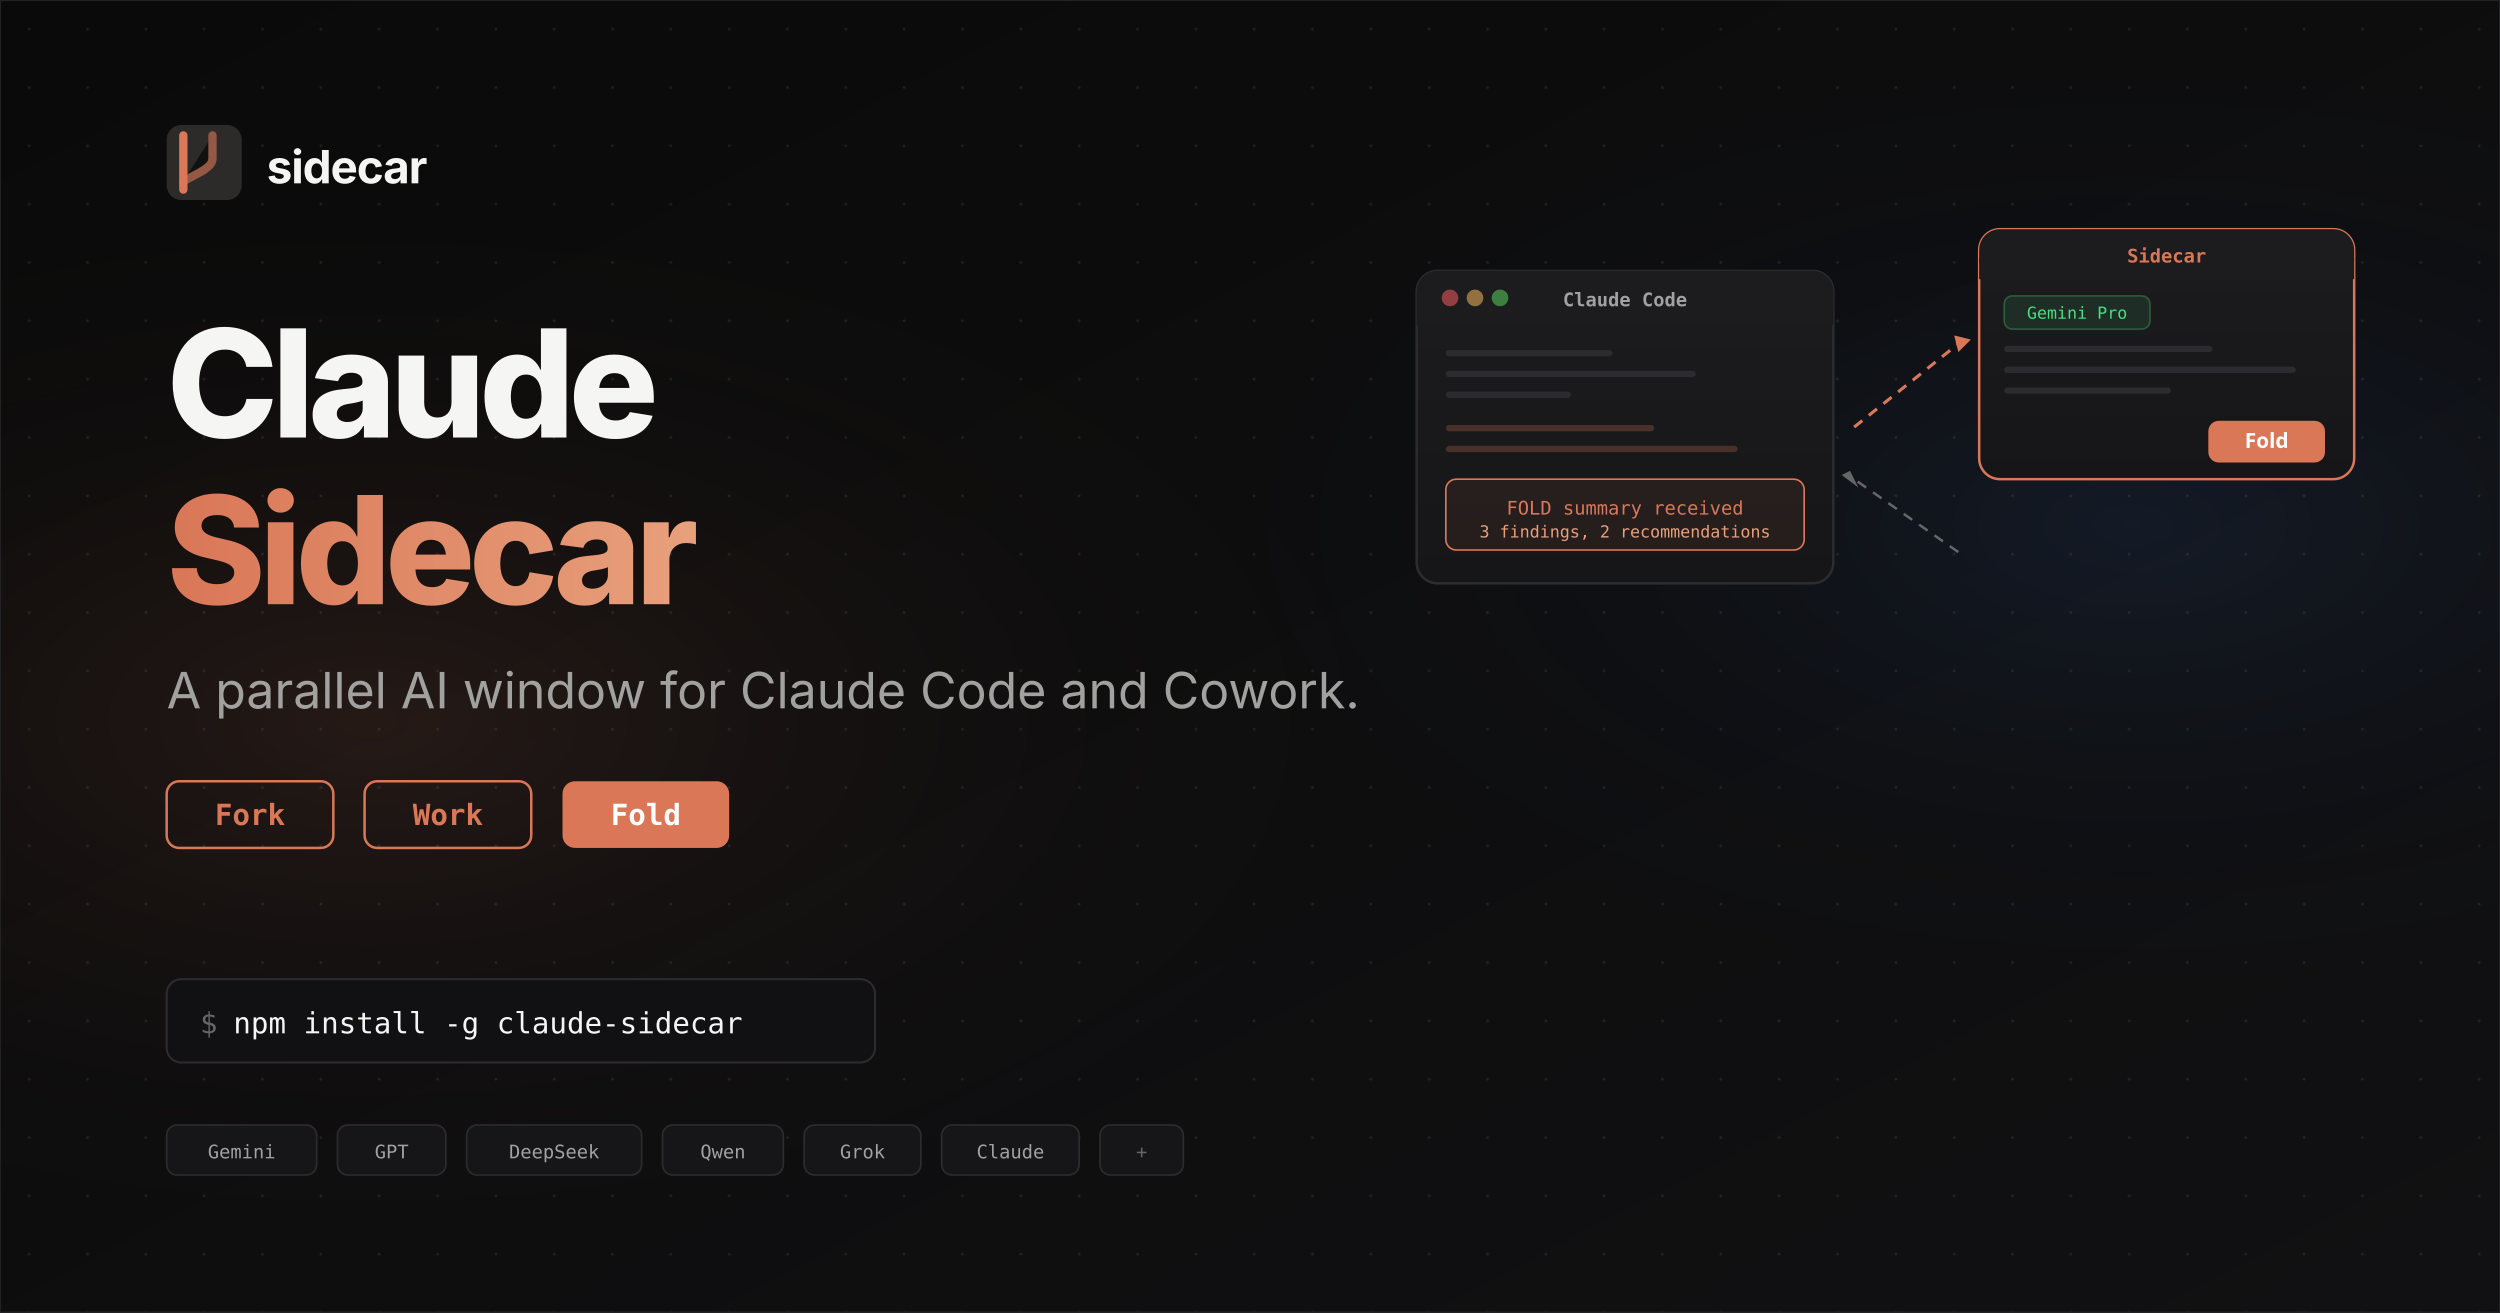
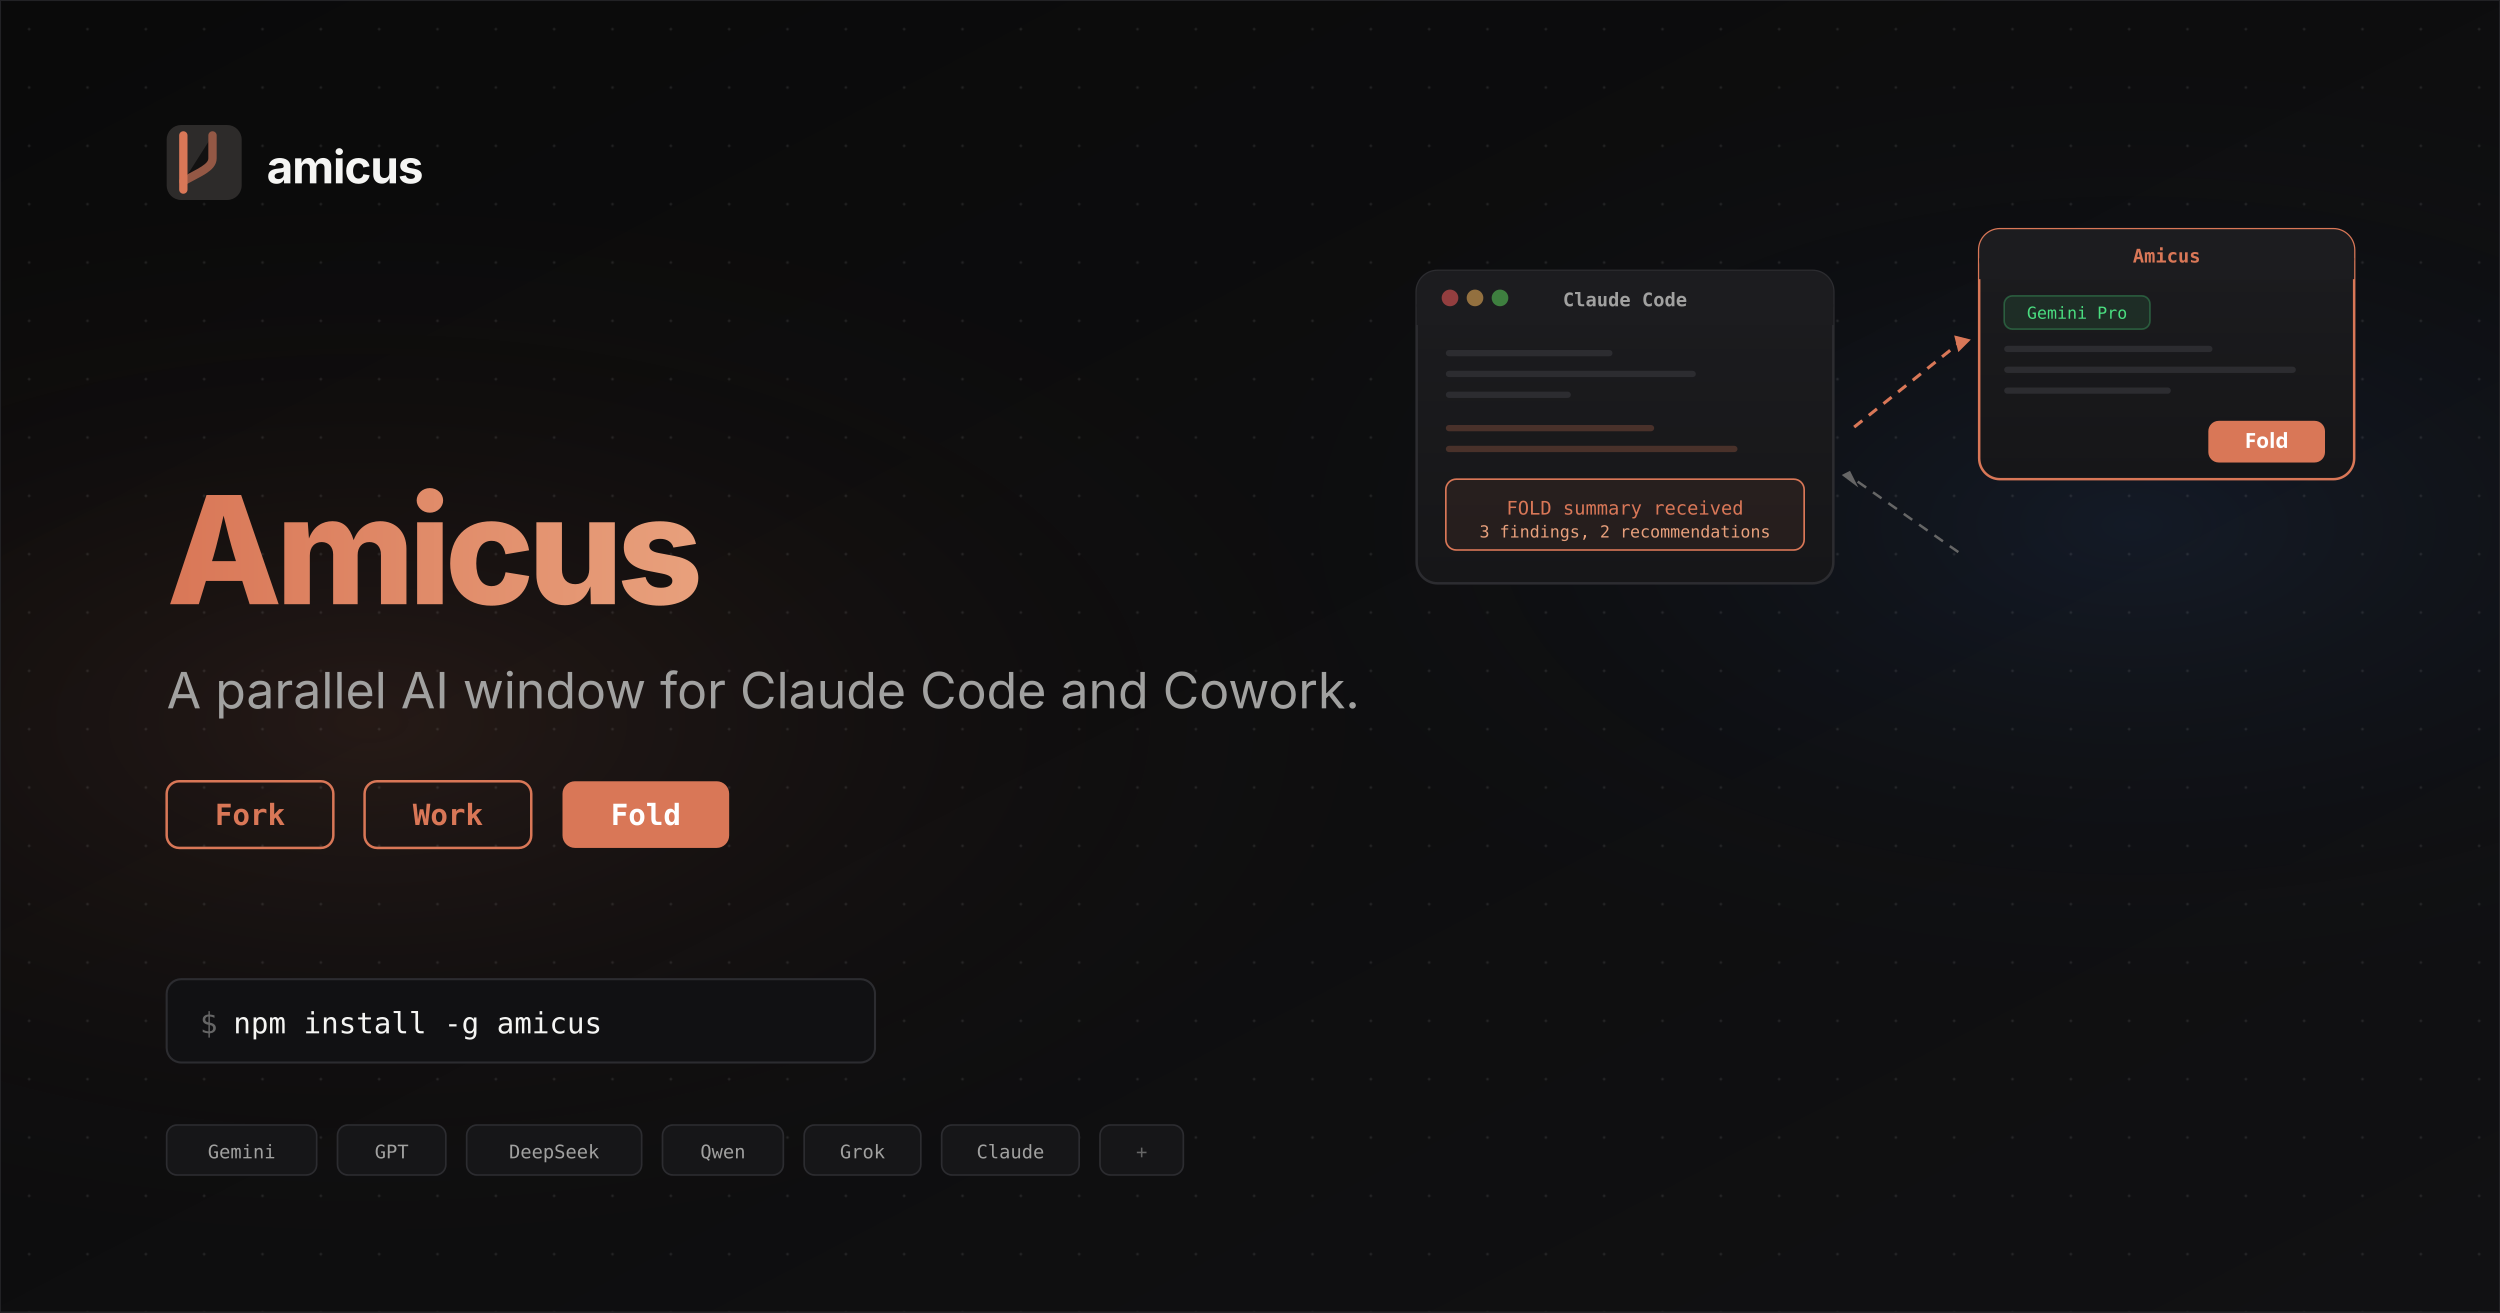
<svg xmlns="http://www.w3.org/2000/svg" viewBox="0 0 1200 630" width="1200" height="630">
  <defs>
    <linearGradient id="bg" x1="0%" y1="0%" x2="100%" y2="100%">
      <stop offset="0%" stop-color="#0a0a0a" />
      <stop offset="100%" stop-color="#111113" />
    </linearGradient>
    <linearGradient id="accent-grad" x1="0%" y1="0%" x2="100%" y2="0%">
      <stop offset="0%" stop-color="#D97757" />
      <stop offset="100%" stop-color="#E8A07C" />
    </linearGradient>
    <linearGradient id="box-grad" x1="0%" y1="0%" x2="0%" y2="100%">
      <stop offset="0%" stop-color="#1c1c1f" />
      <stop offset="100%" stop-color="#161618" />
    </linearGradient>
    <radialGradient id="glow-left" cx="15%" cy="55%" r="45%">
      <stop offset="0%" stop-color="rgba(217,119,87,0.12)" />
      <stop offset="100%" stop-color="transparent" />
    </radialGradient>
    <radialGradient id="glow-right" cx="85%" cy="40%" r="40%">
      <stop offset="0%" stop-color="rgba(66,133,244,0.10)" />
      <stop offset="100%" stop-color="transparent" />
    </radialGradient>
  </defs>
  <rect width="1200" height="630" fill="url(#bg)" />
  <rect width="1200" height="630" fill="url(#glow-left)" />
  <rect width="1200" height="630" fill="url(#glow-right)" />
  <pattern id="dots" x="0" y="0" width="28" height="28" patternUnits="userSpaceOnUse">
    <circle cx="14" cy="14" r="0.7" fill="rgba(255,255,255,0.08)" />
  </pattern>
  <rect width="1200" height="630" fill="url(#dots)" />
  <rect x="0" y="0" width="1200" height="630" fill="none" stroke="#222225" stroke-width="1" />
  <g transform="translate(80, 60)">
    <rect width="36" height="36" rx="7" fill="#2D2B2A" />
    <line x1="8" y1="5" x2="8" y2="31" stroke="#D97757" stroke-width="4" stroke-linecap="round" />
    <path d="M22 5v11c0 4.5-6.5 6.8-14 11" stroke="#D97757" stroke-width="4" stroke-linecap="round" opacity="0.6" />
  </g>
-   <text x="128" y="88" font-family="system-ui, -apple-system, sans-serif" font-size="22" font-weight="700" fill="#f5f5f3" letter-spacing="-0.5">sidecar</text>
-   <text x="80" y="210" font-family="system-ui, -apple-system, sans-serif" font-size="72" font-weight="800" fill="#f5f5f3" letter-spacing="-3">Claude</text>
-   <text x="80" y="290" font-family="system-ui, -apple-system, sans-serif" font-size="72" font-weight="800" fill="url(#accent-grad)" letter-spacing="-3">Sidecar</text>
+   <text x="128" y="88" font-family="system-ui, -apple-system, sans-serif" font-size="22" font-weight="700" fill="#f5f5f3" letter-spacing="-0.5">amicus</text>
+   <text x="80" y="290" font-family="system-ui, -apple-system, sans-serif" font-size="72" font-weight="800" fill="url(#accent-grad)" letter-spacing="-3">Amicus</text>
  <text x="80" y="340" font-family="system-ui, -apple-system, sans-serif" font-size="24" font-weight="400" fill="#a1a1a0">A parallel AI window for Claude Code and Cowork.</text>
  <g transform="translate(80, 375)">
    <rect width="80" height="32" rx="6" fill="none" stroke="#D97757" stroke-width="1.2" />
    <text x="40" y="21" font-family="monospace" font-size="14" font-weight="600" fill="#D97757" text-anchor="middle">Fork</text>
  </g>
  <g transform="translate(175, 375)">
    <rect width="80" height="32" rx="6" fill="none" stroke="#D97757" stroke-width="1.2" />
    <text x="40" y="21" font-family="monospace" font-size="14" font-weight="600" fill="#D97757" text-anchor="middle">Work</text>
  </g>
  <g transform="translate(270, 375)">
    <rect width="80" height="32" rx="6" fill="#D97757" />
    <text x="40" y="21" font-family="monospace" font-size="14" font-weight="600" fill="#fff" text-anchor="middle">Fold</text>
  </g>
  <g transform="translate(680, 130)">
    <rect width="200" height="150" rx="10" fill="url(#box-grad)" stroke="#2c2c30" stroke-width="1.2" />
    <rect width="200" height="26" rx="10" fill="#1c1c1f" />
    <rect y="16" width="200" height="10" fill="#1c1c1f" />
    <circle cx="16" cy="13" r="4" fill="#e25555" opacity="0.6" />
    <circle cx="28" cy="13" r="4" fill="#e2a855" opacity="0.6" />
    <circle cx="40" cy="13" r="4" fill="#55c255" opacity="0.6" />
    <text x="100" y="17" text-anchor="middle" font-family="monospace" font-size="9" font-weight="600" fill="#a1a1a0">Claude Code</text>
    <rect x="14" y="38" width="80" height="3" rx="1.5" fill="#2c2c30" />
    <rect x="14" y="48" width="120" height="3" rx="1.5" fill="#2c2c30" />
    <rect x="14" y="58" width="60" height="3" rx="1.5" fill="#2c2c30" />
    <rect x="14" y="74" width="100" height="3" rx="1.5" fill="#D97757" opacity="0.25" />
    <rect x="14" y="84" width="140" height="3" rx="1.5" fill="#D97757" opacity="0.25" />
    <rect x="14" y="100" width="172" height="34" rx="5" fill="rgba(217,119,87,0.08)" stroke="#D97757" stroke-width="0.8" />
    <text x="100" y="117" text-anchor="middle" font-family="monospace" font-size="9" fill="#D97757">FOLD summary received</text>
    <text x="100" y="128" text-anchor="middle" font-family="monospace" font-size="8" fill="#e8a07c">3 findings, 2 recommendations</text>
  </g>
  <line x1="890" y1="205" x2="940" y2="165" stroke="#D97757" stroke-width="1.5" stroke-dasharray="5,4" />
  <polygon points="938,161 946,163 940,169" fill="#D97757" />
  <line x1="940" y1="265" x2="890" y2="230" stroke="#666" stroke-width="1.2" stroke-dasharray="5,4" />
  <polygon points="892,234 884,228 888,226" fill="#666" />
  <g transform="translate(950, 110)">
    <rect width="180" height="120" rx="10" fill="url(#box-grad)" stroke="#D97757" stroke-width="1.2" />
    <rect width="180" height="24" rx="10" fill="#1c1c1f" />
    <rect y="14" width="180" height="10" fill="#1c1c1f" />
-     <text x="90" y="16" text-anchor="middle" font-family="monospace" font-size="9" font-weight="600" fill="#D97757">Sidecar</text>
+     <text x="90" y="16" text-anchor="middle" font-family="monospace" font-size="9" font-weight="600" fill="#D97757">Amicus</text>
    <rect x="12" y="32" width="70" height="16" rx="4" fill="rgba(74,222,128,0.1)" stroke="rgba(74,222,128,0.3)" stroke-width="0.8" />
    <text x="47" y="43" text-anchor="middle" font-family="monospace" font-size="8" fill="#4ade80">Gemini Pro</text>
    <rect x="12" y="56" width="100" height="3" rx="1.5" fill="#2c2c30" />
    <rect x="12" y="66" width="140" height="3" rx="1.5" fill="#2c2c30" />
    <rect x="12" y="76" width="80" height="3" rx="1.5" fill="#2c2c30" />
    <rect x="110" y="92" width="56" height="20" rx="5" fill="#D97757" />
    <text x="138" y="105" text-anchor="middle" font-family="system-ui, sans-serif" font-size="10" font-weight="600" fill="#fff">Fold</text>
  </g>
  <g transform="translate(80, 470)">
    <rect width="340" height="40" rx="7" fill="#111113" stroke="#2c2c30" stroke-width="1" />
    <text x="16" y="26" font-family="monospace" font-size="14" fill="#666">$</text>
-     <text x="32" y="26" font-family="monospace" font-size="14" fill="#f5f5f3">npm install -g claude-sidecar</text>
+     <text x="32" y="26" font-family="monospace" font-size="14" fill="#f5f5f3">npm install -g amicus</text>
  </g>
  <g transform="translate(80, 540)">
    <rect width="72" height="24" rx="5" fill="#161618" stroke="#2c2c30" stroke-width="0.8" />
    <text x="36" y="16" text-anchor="middle" font-family="monospace" font-size="9" fill="#a1a1a0">Gemini</text>
  </g>
  <g transform="translate(162, 540)">
    <rect width="52" height="24" rx="5" fill="#161618" stroke="#2c2c30" stroke-width="0.8" />
    <text x="26" y="16" text-anchor="middle" font-family="monospace" font-size="9" fill="#a1a1a0">GPT</text>
  </g>
  <g transform="translate(224, 540)">
    <rect width="84" height="24" rx="5" fill="#161618" stroke="#2c2c30" stroke-width="0.8" />
    <text x="42" y="16" text-anchor="middle" font-family="monospace" font-size="9" fill="#a1a1a0">DeepSeek</text>
  </g>
  <g transform="translate(318, 540)">
    <rect width="58" height="24" rx="5" fill="#161618" stroke="#2c2c30" stroke-width="0.8" />
    <text x="29" y="16" text-anchor="middle" font-family="monospace" font-size="9" fill="#a1a1a0">Qwen</text>
  </g>
  <g transform="translate(386, 540)">
    <rect width="56" height="24" rx="5" fill="#161618" stroke="#2c2c30" stroke-width="0.8" />
    <text x="28" y="16" text-anchor="middle" font-family="monospace" font-size="9" fill="#a1a1a0">Grok</text>
  </g>
  <g transform="translate(452, 540)">
    <rect width="66" height="24" rx="5" fill="#161618" stroke="#2c2c30" stroke-width="0.8" />
    <text x="33" y="16" text-anchor="middle" font-family="monospace" font-size="9" fill="#a1a1a0">Claude</text>
  </g>
  <g transform="translate(528, 540)">
    <rect width="40" height="24" rx="5" fill="#161618" stroke="#2c2c30" stroke-width="0.8" />
    <text x="20" y="16" text-anchor="middle" font-family="monospace" font-size="9" fill="#666">+</text>
  </g>
</svg>
